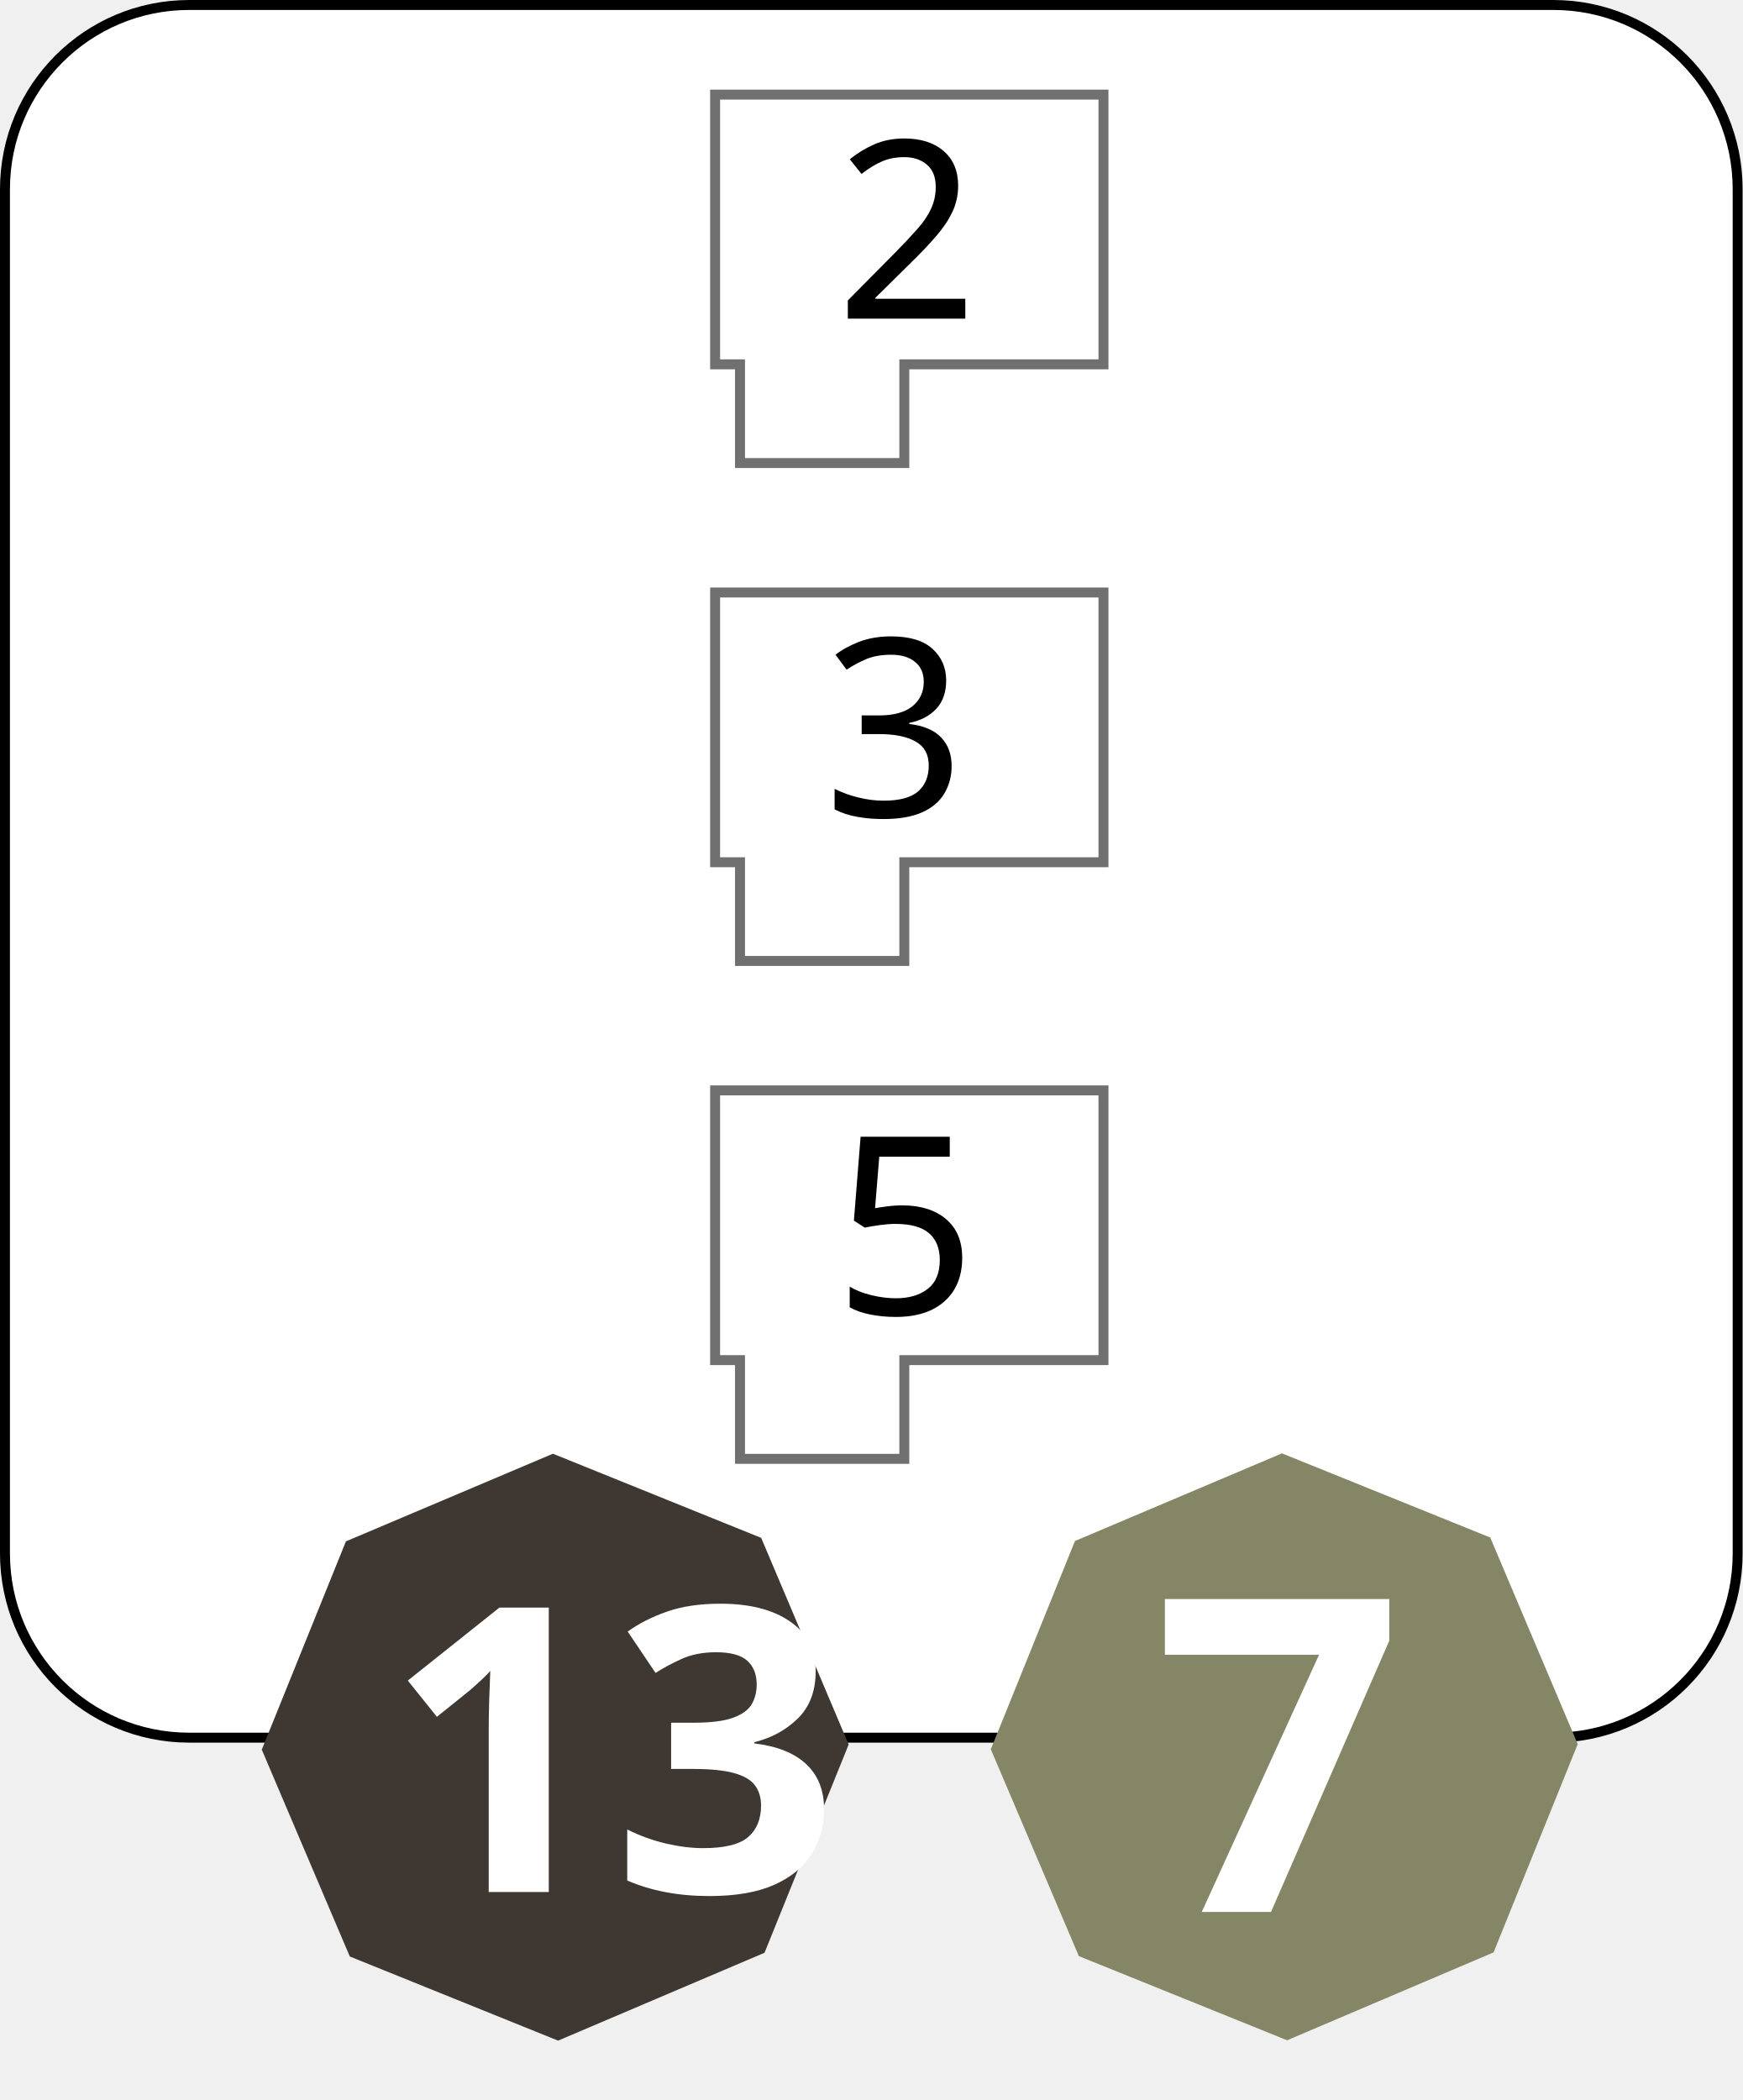
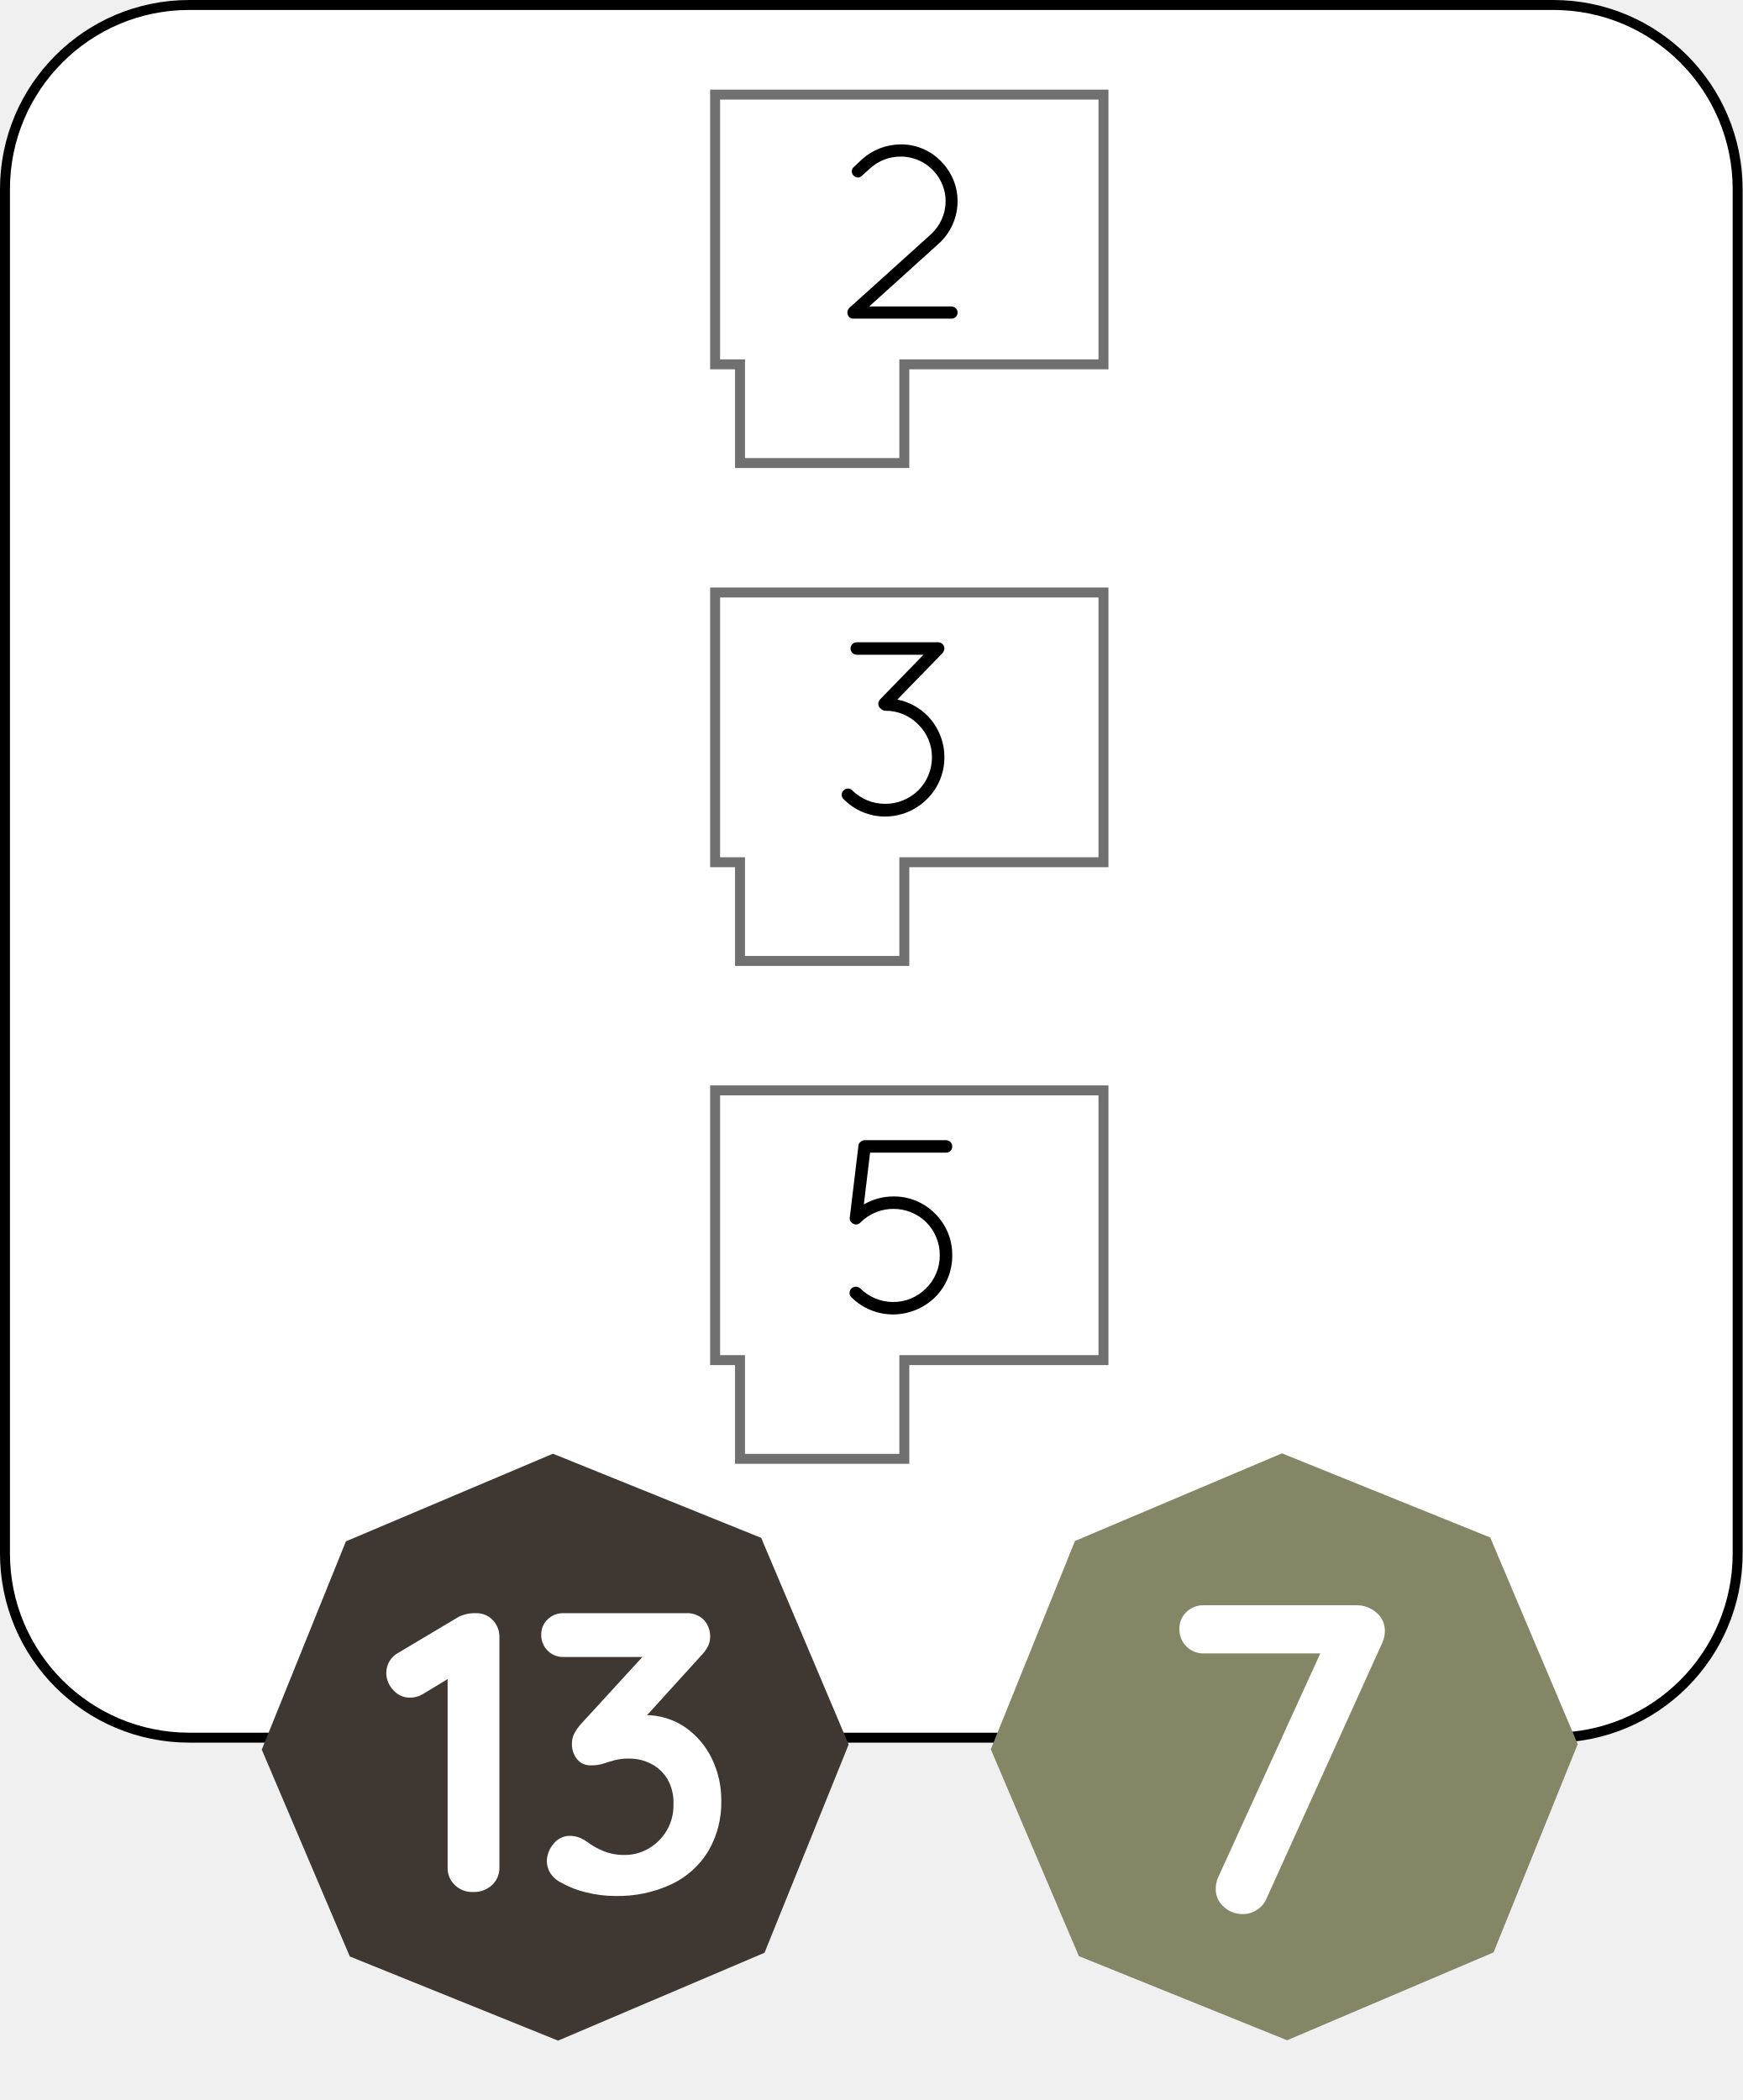
- <svg xmlns="http://www.w3.org/2000/svg" width="175" height="210.886" viewBox="0 0 175 210.886">
-   <g id="Grupo_433" data-name="Grupo 433" transform="translate(-88.687 -233)">
+ <svg xmlns="http://www.w3.org/2000/svg" width="175" height="210.887" viewBox="0 0 175 210.887">
+   <defs>
+     <style>
+       .cls-1, .cls-2, .cls-4 {
+         fill: #fff;
+       }
+ 
+       .cls-1 {
+         stroke: #000;
+       }
+ 
+       .cls-3 {
+         fill: #3f3832;
+       }
+ 
+       .cls-5 {
+         fill: #858666;
+       }
+ 
+       .cls-6, .cls-8 {
+         stroke: none;
+       }
+ 
+       .cls-7 {
+         fill: none;
+       }
+ 
+       .cls-8 {
+         fill: #707070;
+       }
+     </style>
+   </defs>
+   <g id="M_3_2_T" transform="translate(-88.687 -233)">
    <g id="Grupo_109" data-name="Grupo 109" transform="translate(88.334 233)">
-       <g id="Rectángulo_4" data-name="Rectángulo 4" transform="translate(0.352)" fill="#fff" stroke="#000" stroke-width="1">
-         <rect width="175" height="175" rx="19" stroke="none" />
-         <rect x="0.5" y="0.5" width="174" height="174" rx="18.5" fill="none" />
+       <g id="Rectángulo_4" data-name="Rectángulo 4" class="cls-1" transform="translate(0.352)">
+         <rect class="cls-6" width="175" height="175" rx="19" />
+         <rect class="cls-7" x="0.5" y="0.5" width="174" height="174" rx="18.5" />
      </g>
    </g>
    <g id="Grupo_106" data-name="Grupo 106" transform="translate(159.526 290.958)">
      <g id="Grupo_46" data-name="Grupo 46" transform="translate(0 0.768)">
-         <g id="Unión_22" data-name="Unión 22" transform="translate(0.474 0.274)" fill="#fff">
-           <path d="M 19.5 37.5 L 3 37.5 L 3 28.087 L 3 27.587 L 2.5 27.587 L 0.5 27.587 L 0.5 0.5 L 39.5 0.5 L 39.5 27.587 L 20 27.587 L 19.5 27.587 L 19.5 28.087 L 19.5 37.5 Z" stroke="none" />
-           <path d="M 19 37 L 19 28.087 L 19 27.087 L 20 27.087 L 39 27.087 L 39 1 L 1 1 L 1 27.087 L 2.5 27.087 L 3.5 27.087 L 3.5 28.087 L 3.5 37 L 19 37 M 20 38 L 2.5 38 L 2.5 28.087 L 0 28.087 L 0 0 L 40 0 L 40 28.087 L 20 28.087 L 20 38 Z" stroke="none" fill="#707070" />
+         <g id="Unión_22" data-name="Unión 22" class="cls-2" transform="translate(0.474 0.274)">
+           <path class="cls-6" d="M 19.5 37.5 L 3 37.5 L 3 28.087 L 3 27.587 L 2.5 27.587 L 0.5 27.587 L 0.5 0.5 L 39.5 0.5 L 39.5 27.587 L 20 27.587 L 19.5 27.587 L 19.5 28.087 L 19.5 37.5 Z" />
+           <path class="cls-8" d="M 19 37 L 19 28.087 L 19 27.087 L 20 27.087 L 39 27.087 L 39 1 L 1 1 L 1 27.087 L 2.5 27.087 L 3.5 27.087 L 3.5 28.087 L 3.5 37 L 19 37 M 20 38 L 2.5 38 L 2.5 28.087 L 0 28.087 L 0 0 L 40 0 L 40 28.087 L 20 28.087 L 20 38 Z" />
        </g>
      </g>
-       <text id="_3" data-name="3" transform="translate(19.474 24.042)" font-size="25" font-family="Quicksand-Regular, Quicksand">
-         <tspan x="-7.625" y="0">3</tspan>
-       </text>
+       <path id="Trazado_259" data-name="Trazado 259" d="M4.45-16.6a.5.5,0,0,0,.075-.275A.619.619,0,0,0,3.9-17.5H-4.275a.619.619,0,0,0-.625.625.619.619,0,0,0,.625.625h6.7l-4.35,4.475a.634.634,0,0,0,0,.9H-1.9a.653.653,0,0,0,.5.25A4.576,4.576,0,0,1,1.9-9.25a4.576,4.576,0,0,1,1.375,3.3A4.674,4.674,0,0,1,1.9-2.625a4.754,4.754,0,0,1-3.325,1.35,4.7,4.7,0,0,1-3.3-1.35.6.6,0,0,0-.875,0,.6.6,0,0,0,0,.875A5.83,5.83,0,0,0-1.425,0a5.948,5.948,0,0,0,4.2-1.75,5.845,5.845,0,0,0,1.75-4.2A5.922,5.922,0,0,0,2.8-10.15a5.883,5.883,0,0,0-3-1.6L4.325-16.4A.544.544,0,0,0,4.45-16.6Z" transform="translate(19.474 24.042)" />
    </g>
    <g id="Grupo_369" data-name="Grupo 369" transform="translate(160.157 241)">
      <g id="Grupo_46-2" data-name="Grupo 46" transform="translate(0 0.768)">
-         <g id="Unión_22-2" data-name="Unión 22" transform="translate(-0.157 0.232)" fill="#fff">
-           <path d="M 19.5 37.5 L 3 37.5 L 3 28.087 L 3 27.587 L 2.5 27.587 L 0.5 27.587 L 0.5 0.5 L 39.5 0.5 L 39.5 27.587 L 20 27.587 L 19.5 27.587 L 19.5 28.087 L 19.5 37.5 Z" stroke="none" />
-           <path d="M 19 37 L 19 28.087 L 19 27.087 L 20 27.087 L 39 27.087 L 39 1 L 1 1 L 1 27.087 L 2.5 27.087 L 3.5 27.087 L 3.5 28.087 L 3.5 37 L 19 37 M 20 38 L 2.5 38 L 2.5 28.087 L 0 28.087 L 0 0 L 40 0 L 40 28.087 L 20 28.087 L 20 38 Z" stroke="none" fill="#707070" />
+         <g id="Unión_22-2" data-name="Unión 22" class="cls-2" transform="translate(-0.157 0.232)">
+           <path class="cls-6" d="M 19.5 37.5 L 3 37.5 L 3 28.087 L 3 27.587 L 2.5 27.587 L 0.5 27.587 L 0.5 0.5 L 39.5 0.5 L 39.5 27.587 L 20 27.587 L 19.5 27.587 L 19.5 28.087 L 19.5 37.5 Z" />
+           <path class="cls-8" d="M 19 37 L 19 28.087 L 19 27.087 L 20 27.087 L 39 27.087 L 39 1 L 1 1 L 1 27.087 L 2.5 27.087 L 3.5 27.087 L 3.5 28.087 L 3.5 37 L 19 37 M 20 38 L 2.5 38 L 2.5 28.087 L 0 28.087 L 0 0 L 40 0 L 40 28.087 L 20 28.087 L 20 38 Z" />
        </g>
      </g>
-       <text id="_2" data-name="2" transform="translate(19.843 24)" font-size="25" font-family="Quicksand-Regular, Quicksand">
-         <tspan x="-7.375" y="0">2</tspan>
-       </text>
+       <path id="Trazado_377" data-name="Trazado 377" d="M-6.05-.175A.567.567,0,0,0-5.6,0H4.25a.608.608,0,0,0,.6-.6.614.614,0,0,0-.6-.625H-4.025l7-6.325A5.753,5.753,0,0,0,4.85-11.8a5.575,5.575,0,0,0-1.5-3.825A5.559,5.559,0,0,0-.85-17.5a5.867,5.867,0,0,0-3.875,1.475l-.85.8a.575.575,0,0,0-.025.85.575.575,0,0,0,.85.025l.85-.775a4.552,4.552,0,0,1,3.05-1.15A4.462,4.462,0,0,1,2.475-14.8a4.455,4.455,0,0,1,1.175,3,4.54,4.54,0,0,1-1.5,3.35L-6.025-1.075A.657.657,0,0,0-6.05-.175Z" transform="translate(19.843 24)" />
    </g>
    <g id="Grupo_414" data-name="Grupo 414" transform="translate(0 -19)">
-       <path id="Trazado_93" data-name="Trazado 93" d="M218.453,202.505l-15.917,15.948H179.978L164,202.505V179.948L179.978,164h22.557l15.917,15.948Z" transform="translate(38.776 178.507) rotate(22)" fill="#3f3832" />
-       <text id="_13" data-name="13" transform="translate(145 442)" fill="#fff" font-size="40" font-family="Quicksand" font-weight="700">
-         <tspan x="-17.72" y="0">13</tspan>
-       </text>
-       <path id="Trazado_95" data-name="Trazado 95" d="M218.453,202.505l-15.917,15.948H179.978L164,202.505V179.948L179.978,164h22.557l15.917,15.948Z" transform="translate(111.988 178.47) rotate(22)" fill="#858666" />
-       <text id="_7" data-name="7" transform="translate(217 444)" fill="#fff" font-size="44" font-family="Quicksand" font-weight="700">
-         <tspan x="-12.518" y="0">7</tspan>
-       </text>
+       <path id="Trazado_93" data-name="Trazado 93" class="cls-3" d="M218.453,202.505l-15.917,15.948H179.978L164,202.505V179.948L179.978,164h22.557l15.917,15.948Z" transform="translate(38.776 178.507) rotate(22)" />
+       <path id="Trazado_255" data-name="Trazado 255" class="cls-4" d="M-8.8,0a2.53,2.53,0,0,1-1.84-.7,2.329,2.329,0,0,1-.72-1.74V-22.6l.56.88-3.04,1.84a2.447,2.447,0,0,1-1.28.36,2.183,2.183,0,0,1-1.72-.78,2.49,2.49,0,0,1-.68-1.66,2.279,2.279,0,0,1,1.24-2.08l6.04-3.6A3.655,3.655,0,0,1-8.52-28a2.232,2.232,0,0,1,1.7.7,2.438,2.438,0,0,1,.66,1.74V-2.44A2.3,2.3,0,0,1-6.9-.7,2.653,2.653,0,0,1-8.8,0ZM.92-5.64a2.851,2.851,0,0,1,.78.12,3.3,3.3,0,0,1,.94.48,7.471,7.471,0,0,0,1.62.92,5.53,5.53,0,0,0,2.18.4,4.692,4.692,0,0,0,2.34-.62A5.1,5.1,0,0,0,10.6-6.1a5.026,5.026,0,0,0,.72-2.74,4.706,4.706,0,0,0-.62-2.52,4.085,4.085,0,0,0-1.64-1.52,4.733,4.733,0,0,0-2.18-.52,5.6,5.6,0,0,0-1.46.16q-.58.16-1.12.34a3.989,3.989,0,0,1-1.26.18,1.7,1.7,0,0,1-1.42-.64,2.4,2.4,0,0,1-.5-1.52,2.206,2.206,0,0,1,.22-1A4.975,4.975,0,0,1,2-16.84l7.04-7.68,1.08.92H.28a2.171,2.171,0,0,1-1.6-.64,2.171,2.171,0,0,1-.64-1.6,2.057,2.057,0,0,1,.64-1.54A2.208,2.208,0,0,1,.28-28H12.52a2.393,2.393,0,0,1,1.86.68A2.455,2.455,0,0,1,15-25.6a2.072,2.072,0,0,1-.26,1,4.006,4.006,0,0,1-.7.92l-7.08,7.8L5.88-17.24A5.936,5.936,0,0,1,7.1-17.6a6.693,6.693,0,0,1,1.3-.16,6.959,6.959,0,0,1,4.1,1.22,8.113,8.113,0,0,1,2.68,3.16,9.459,9.459,0,0,1,.94,4.18A9.627,9.627,0,0,1,14.8-4.08,8.665,8.665,0,0,1,11.08-.76,12.731,12.731,0,0,1,5.48.4,12,12,0,0,1,2.56.04,9.622,9.622,0,0,1,.08-.92,2.746,2.746,0,0,1-1.1-1.98a2.4,2.4,0,0,1-.3-1.1A2.732,2.732,0,0,1-.74-4.82,2.045,2.045,0,0,1,.92-5.64Z" transform="translate(145 442)" />
+       <path id="Trazado_95" data-name="Trazado 95" class="cls-5" d="M218.453,202.505l-15.917,15.948H179.978L164,202.505V179.948L179.978,164h22.557l15.917,15.948Z" transform="translate(111.988 178.47) rotate(22)" />
+       <path id="Trazado_256" data-name="Trazado 256" class="cls-4" d="M-3.5.22A2.783,2.783,0,0,1-5.412-.506a2.343,2.343,0,0,1-.814-1.826A2.8,2.8,0,0,1-5.962-3.52L4.818-27.148,5.3-25.96H-7.414a2.388,2.388,0,0,1-1.76-.7,2.388,2.388,0,0,1-.7-1.76,2.263,2.263,0,0,1,.7-1.694,2.429,2.429,0,0,1,1.76-.682H7.9a3,3,0,0,1,2,.726,2.337,2.337,0,0,1,.858,1.87,3.01,3.01,0,0,1-.264,1.188L-1.078-1.452A2.5,2.5,0,0,1-2.068-.22,2.6,2.6,0,0,1-3.5.22Z" transform="translate(217 444)" />
    </g>
    <g id="Grupo_429" data-name="Grupo 429" transform="translate(160.157 341)">
      <g id="Grupo_46-3" data-name="Grupo 46" transform="translate(0 0.768)">
-         <g id="Unión_22-3" data-name="Unión 22" transform="translate(-0.157 0.232)" fill="#fff">
-           <path d="M 19.5 37.5 L 3 37.5 L 3 28.087 L 3 27.587 L 2.5 27.587 L 0.5 27.587 L 0.5 0.5 L 39.5 0.5 L 39.5 27.587 L 20 27.587 L 19.5 27.587 L 19.5 28.087 L 19.5 37.5 Z" stroke="none" />
-           <path d="M 19 37 L 19 28.087 L 19 27.087 L 20 27.087 L 39 27.087 L 39 1 L 1 1 L 1 27.087 L 2.5 27.087 L 3.5 27.087 L 3.5 28.087 L 3.5 37 L 19 37 M 20 38 L 2.5 38 L 2.5 28.087 L 0 28.087 L 0 0 L 40 0 L 40 28.087 L 20 28.087 L 20 38 Z" stroke="none" fill="#707070" />
+         <g id="Unión_22-3" data-name="Unión 22" class="cls-2" transform="translate(-0.157 0.232)">
+           <path class="cls-6" d="M 19.5 37.5 L 3 37.5 L 3 28.087 L 3 27.587 L 2.5 27.587 L 0.5 27.587 L 0.5 0.5 L 39.5 0.5 L 39.5 27.587 L 20 27.587 L 19.5 27.587 L 19.5 28.087 L 19.5 37.5 Z" />
+           <path class="cls-8" d="M 19 37 L 19 28.087 L 19 27.087 L 20 27.087 L 39 27.087 L 39 1 L 1 1 L 1 27.087 L 2.5 27.087 L 3.5 27.087 L 3.5 28.087 L 3.5 37 L 19 37 M 20 38 L 2.5 38 L 2.5 28.087 L 0 28.087 L 0 0 L 40 0 L 40 28.087 L 20 28.087 L 20 38 Z" />
        </g>
      </g>
-       <text id="_5" data-name="5" transform="translate(19.843 24)" font-size="25" font-family="Quicksand-Regular, Quicksand">
-         <tspan x="-7.563" y="0">5</tspan>
-       </text>
+       <path id="Trazado_376" data-name="Trazado 376" d="M-1.612,0a6.074,6.074,0,0,0,4.2-1.725,5.86,5.86,0,0,0,1.725-4.2,5.778,5.778,0,0,0-1.725-4.2A5.763,5.763,0,0,0-1.588-11.85a5.9,5.9,0,0,0-2.975.8l.625-5.2H3.688a.6.6,0,0,0,.625-.625.619.619,0,0,0-.625-.625h-8.15a.568.568,0,0,0-.4.15.525.525,0,0,0-.25.45l-.85,7.05a1.083,1.083,0,0,1-.025.125.487.487,0,0,0,.025.2.092.092,0,0,0,.025.075v.025a.389.389,0,0,0,.15.2.6.6,0,0,0,.875,0A4.632,4.632,0,0,1-1.588-10.6a4.653,4.653,0,0,1,3.3,1.35,4.669,4.669,0,0,1,1.35,3.325,4.618,4.618,0,0,1-1.375,3.3,4.618,4.618,0,0,1-3.3,1.375,4.7,4.7,0,0,1-3.3-1.35.634.634,0,0,0-.9,0,.6.6,0,0,0,0,.875A5.922,5.922,0,0,0-1.612,0Z" transform="translate(19.843 24)" />
    </g>
  </g>
</svg>
